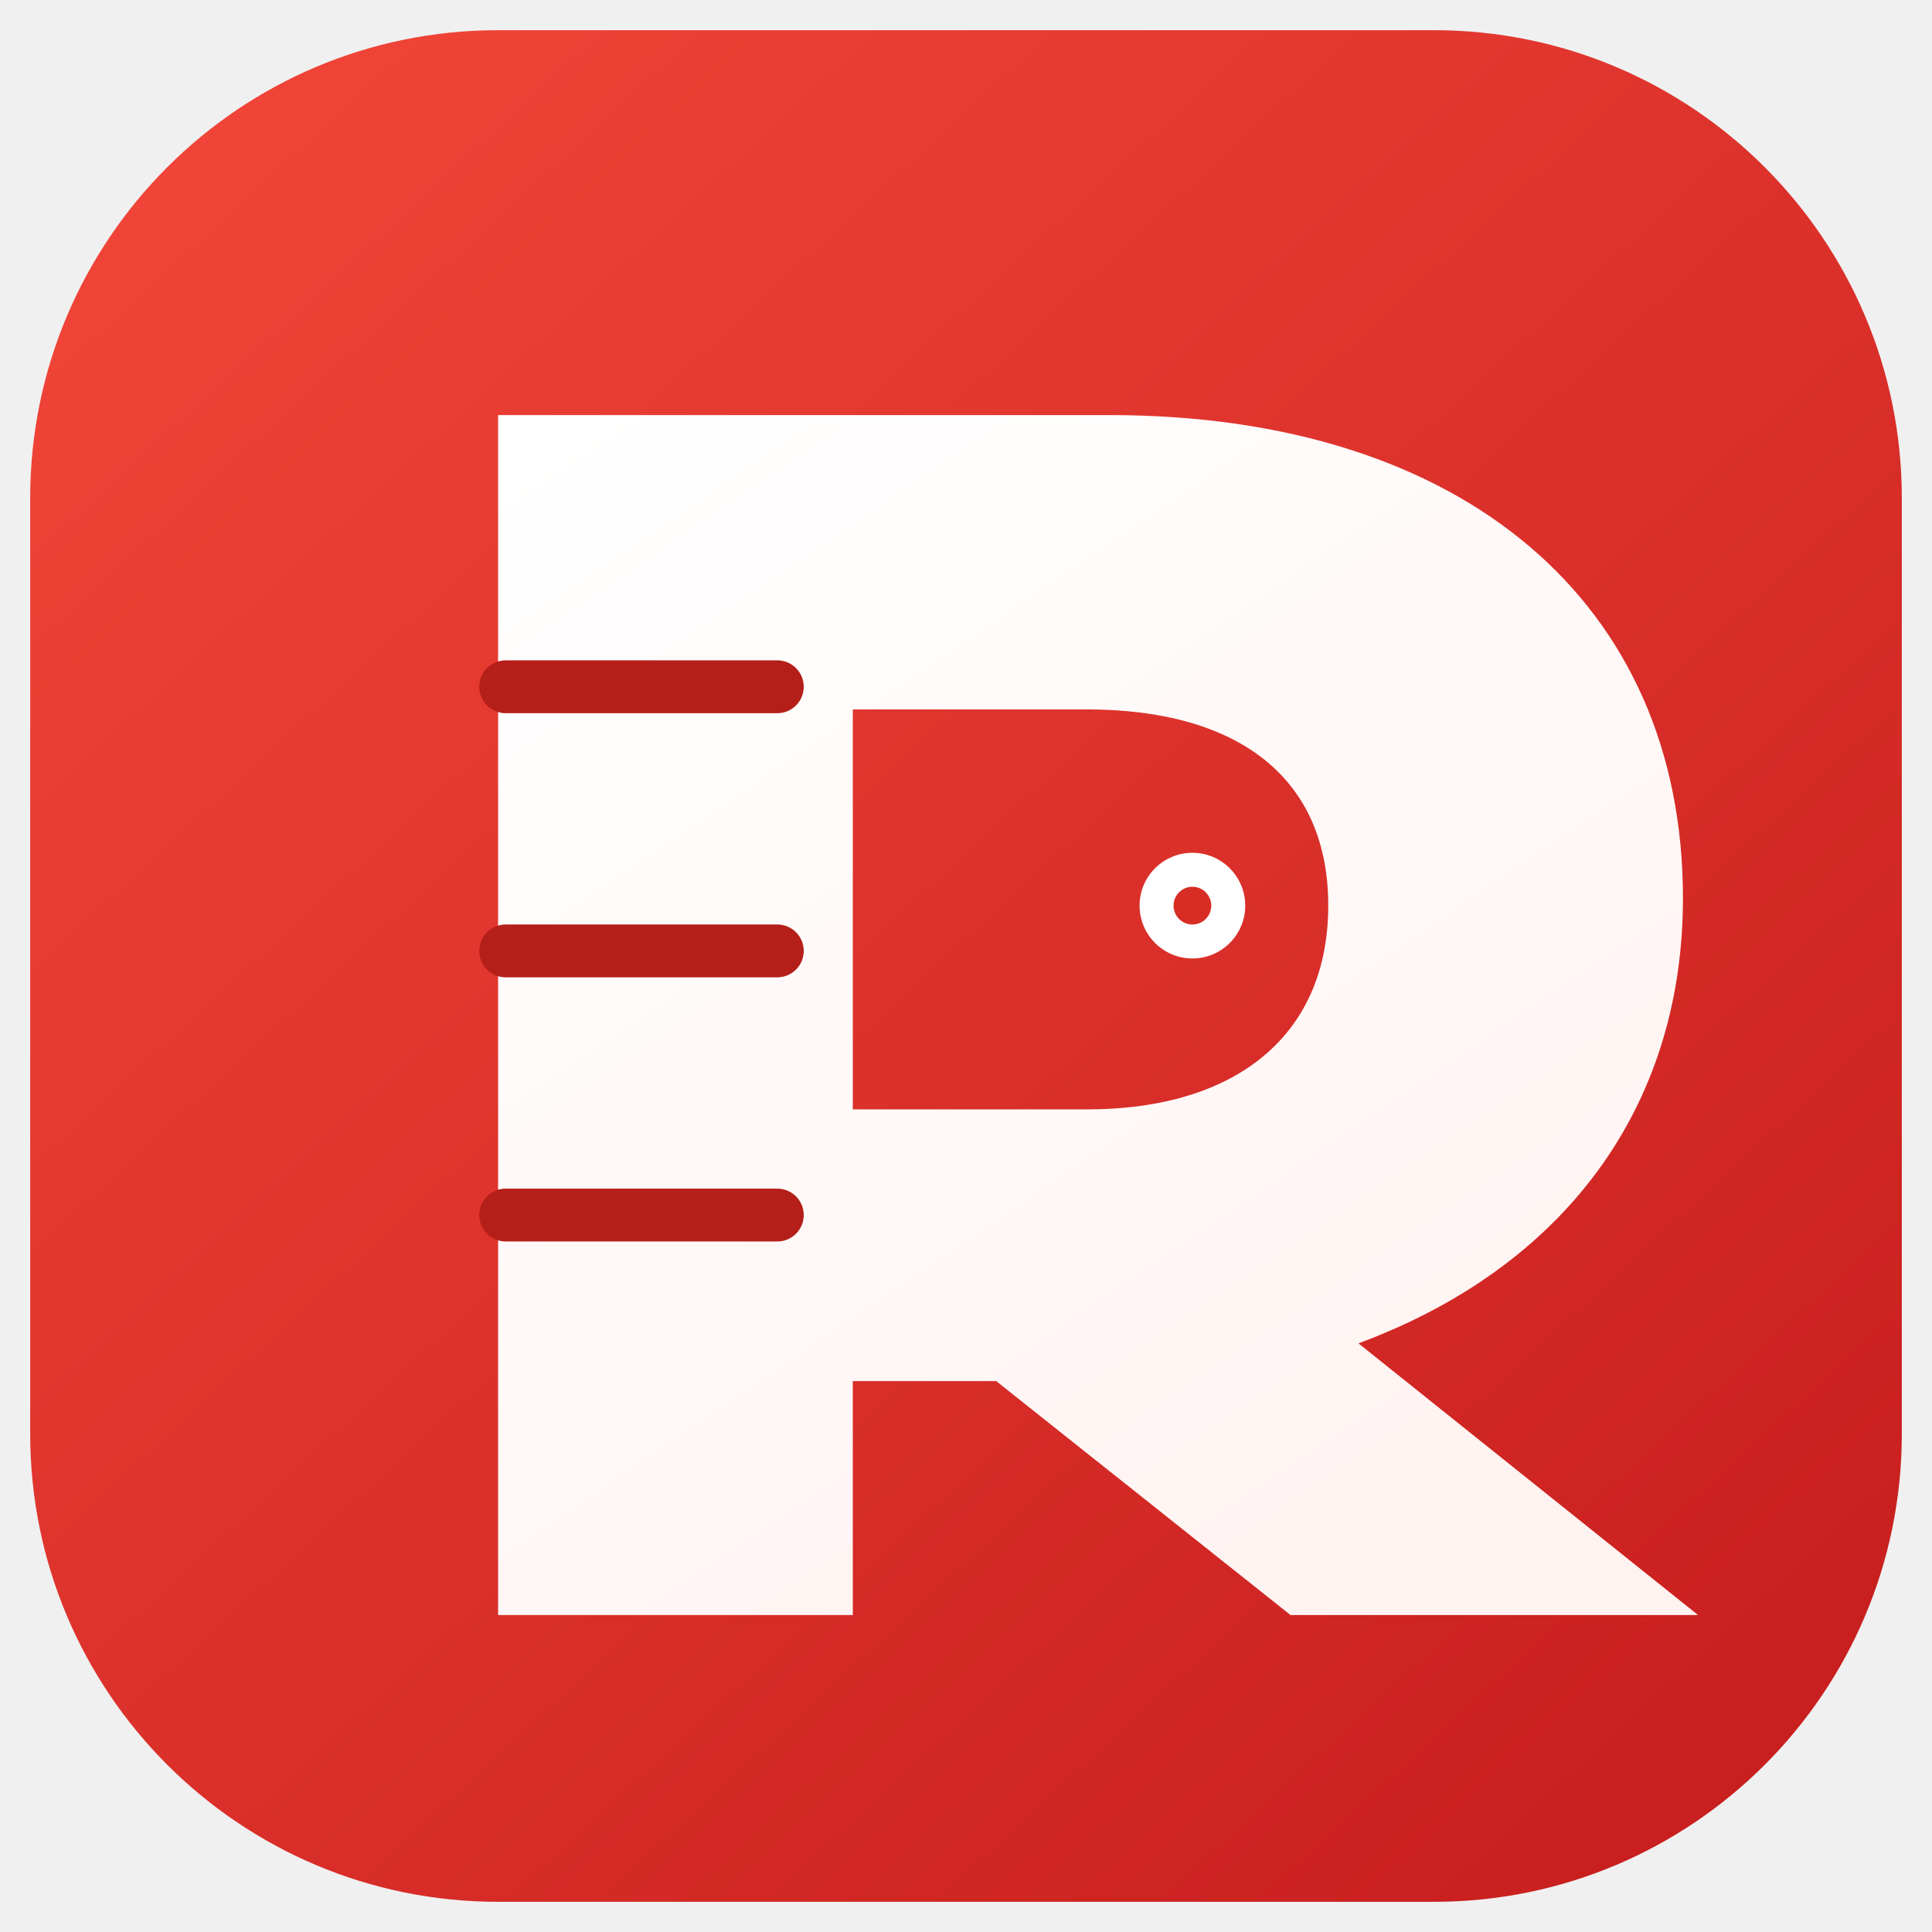
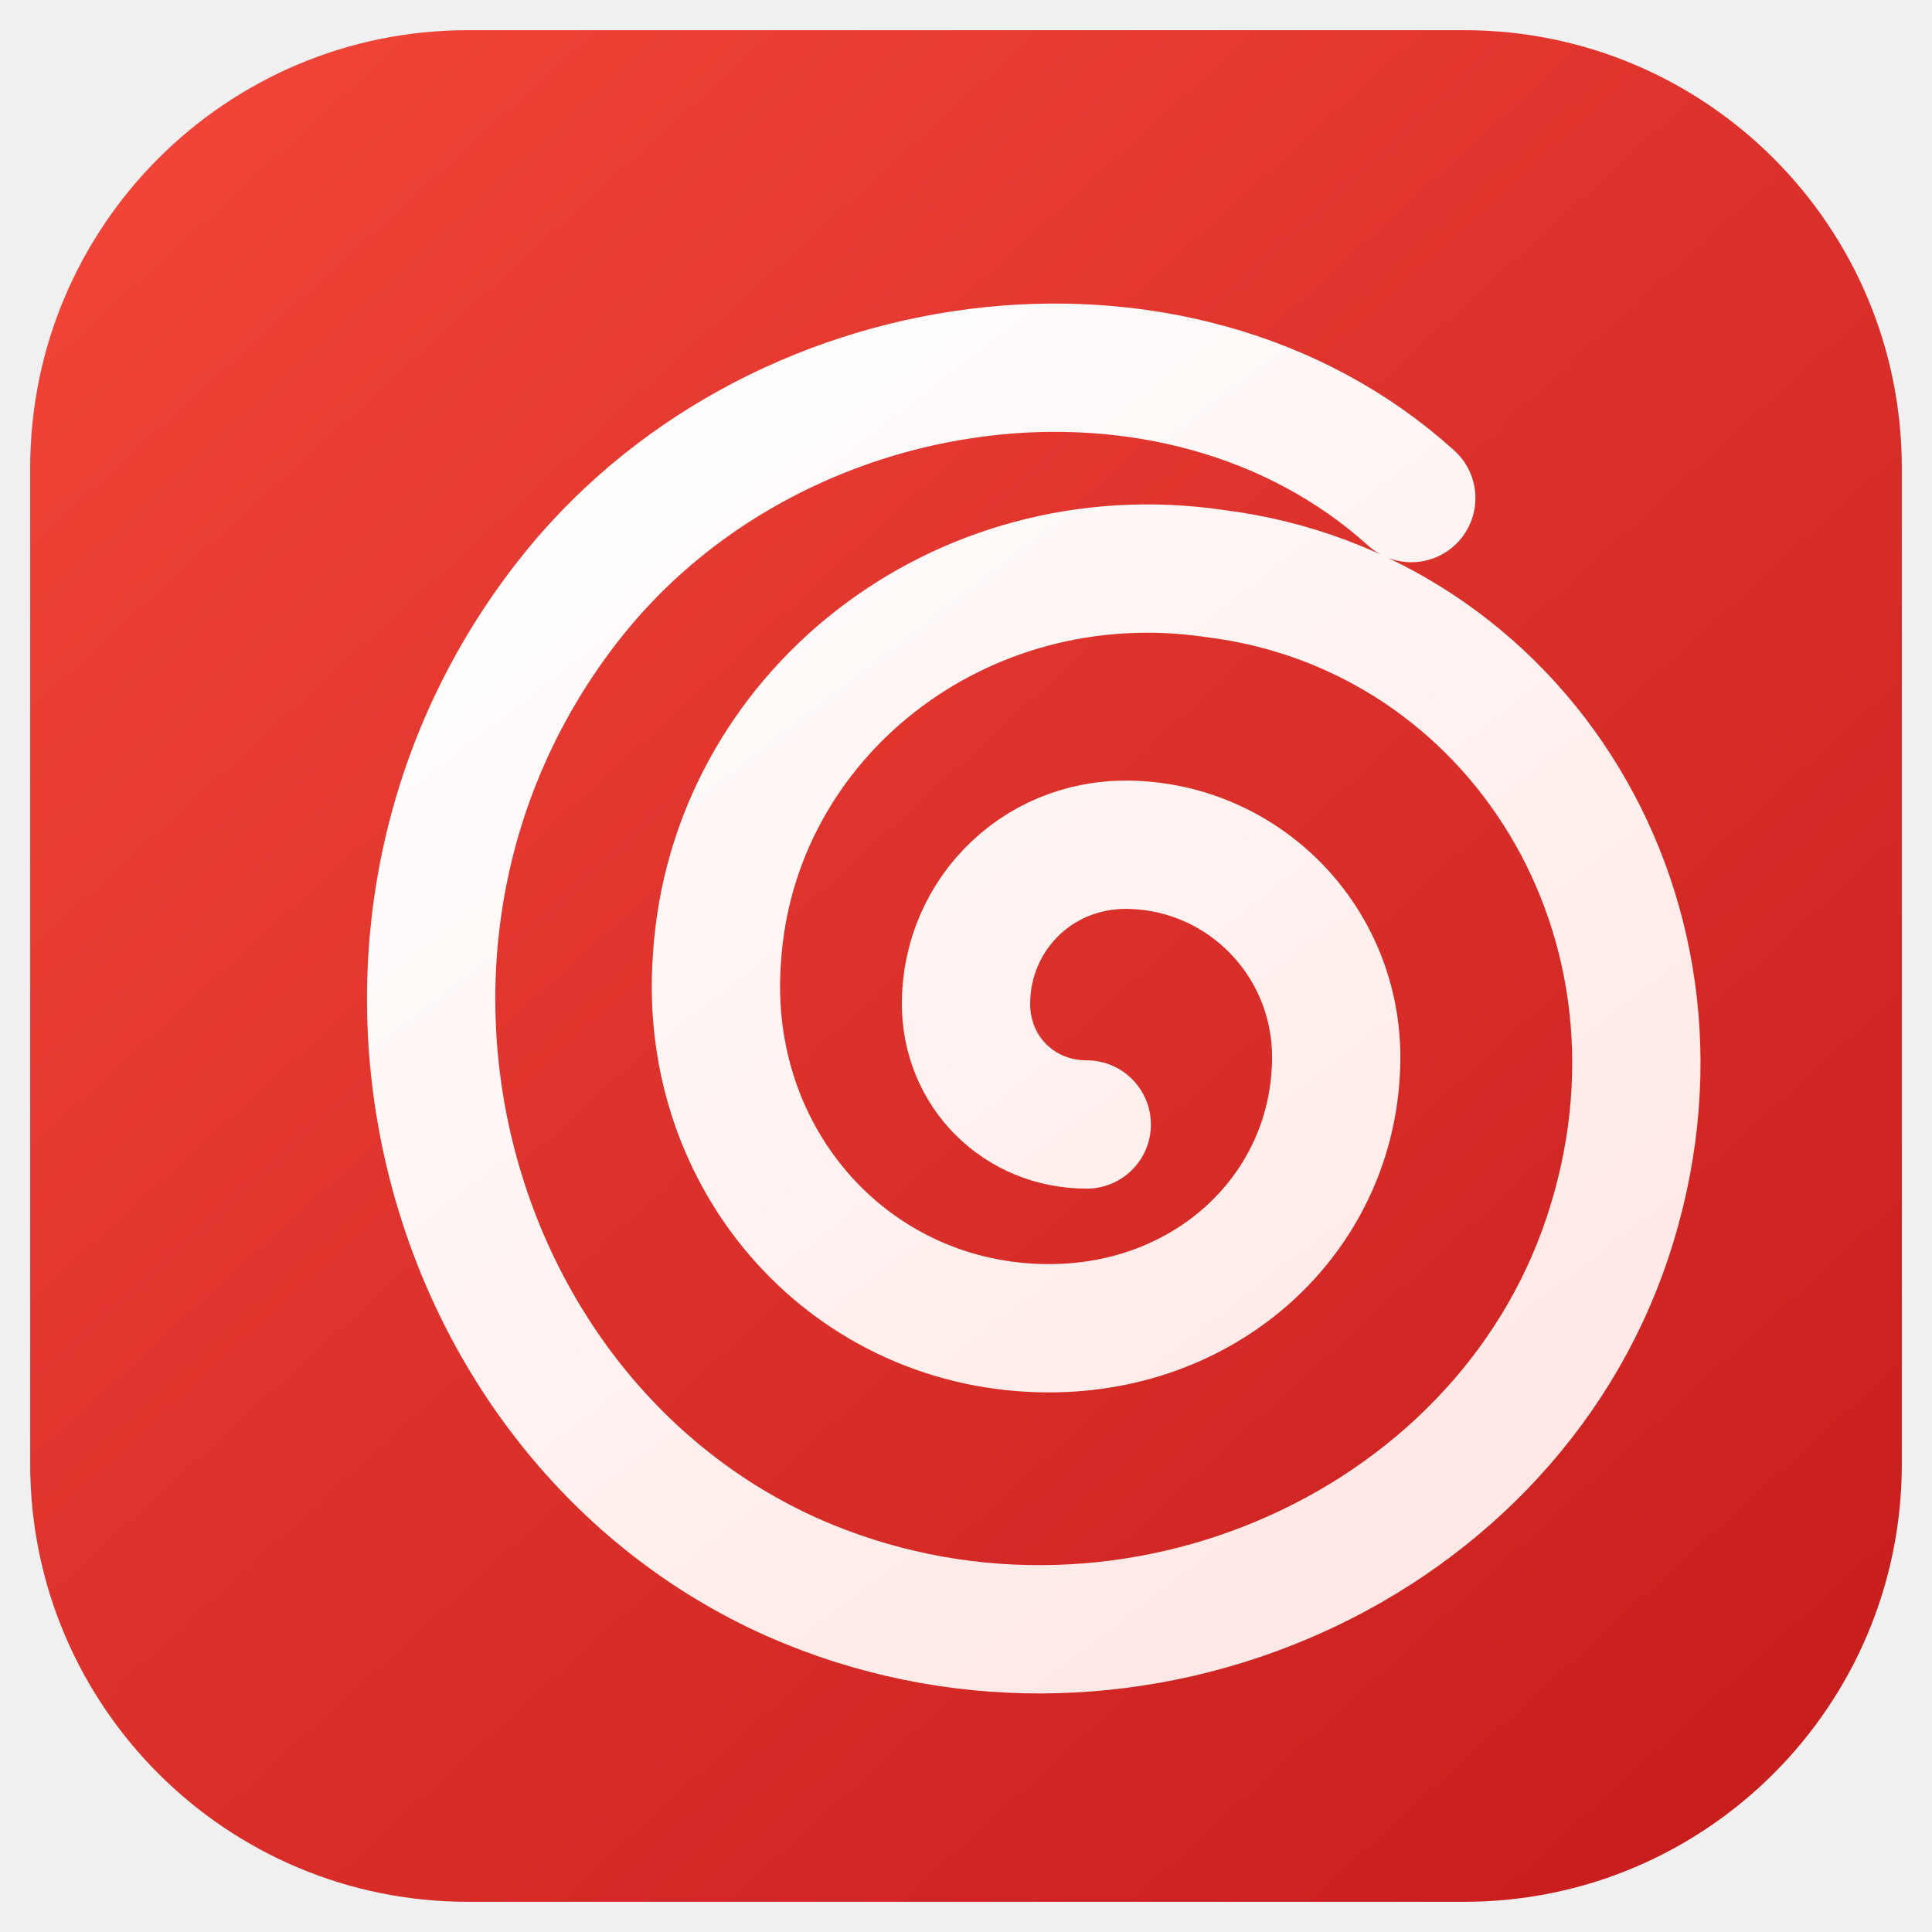
<svg xmlns="http://www.w3.org/2000/svg" width="256" height="256" viewBox="0 0 256 256" role="img" aria-labelledby="orm-title orm-desc">
  <defs>
-     <linearGradient id="orm-red" x1="24" y1="18" x2="230" y2="242" gradientUnits="userSpaceOnUse">
+     <linearGradient id="orm-red" x1="24" y1="16" x2="228" y2="240" gradientUnits="userSpaceOnUse">
      <stop stop-color="#F04438" />
      <stop offset="1" stop-color="#C81E1E" />
    </linearGradient>
-     <linearGradient id="orm-mark" x1="80" y1="49" x2="190" y2="211" gradientUnits="userSpaceOnUse">
+     <linearGradient id="orm-mark" x1="72" y1="55" x2="185" y2="202" gradientUnits="userSpaceOnUse">
      <stop stop-color="#FFFFFF" />
-       <stop offset="1" stop-color="#FFF3F1" />
+       <stop offset="1" stop-color="#FFE8E5" />
    </linearGradient>
  </defs>
-   <rect x="4" y="4" width="248" height="248" rx="62" fill="url(#orm-red)" />
-   <path d="M66 55h81c47 0 76 25 76 64 0 28-16 49-43 59l45 36h-54l-39-31h-19v31H66V55Zm47 39v53h31c20 0 32-10 32-27s-12-26-32-26h-31Z" fill="url(#orm-mark)" fill-rule="evenodd" clip-rule="evenodd" />
-   <path d="M67 91h36M67 126h36M67 161h36" fill="none" stroke="#B51F1A" stroke-width="7" stroke-linecap="round" />
-   <circle cx="158" cy="120" r="7" fill="#FFFFFF" />
-   <circle cx="158" cy="120" r="2.5" fill="#D72D24" />
+   <rect x="4" y="4" width="248" height="248" rx="58" fill="url(#orm-red)" />
+   <path d="M187 66c-31-28-85-21-112 14-34 44-17 108 30 129 43 19 94-3 108-45 14-42-12-83-52-88-34-5-64 19-66 51-2 27 18 49 44 49 21 0 37-15 38-34 1-16-11-29-26-30-13-1-23 9-23 21 0 9 7 16 16 16" fill="none" stroke="url(#orm-mark)" stroke-width="17" stroke-linecap="round" stroke-linejoin="round" />
</svg>
